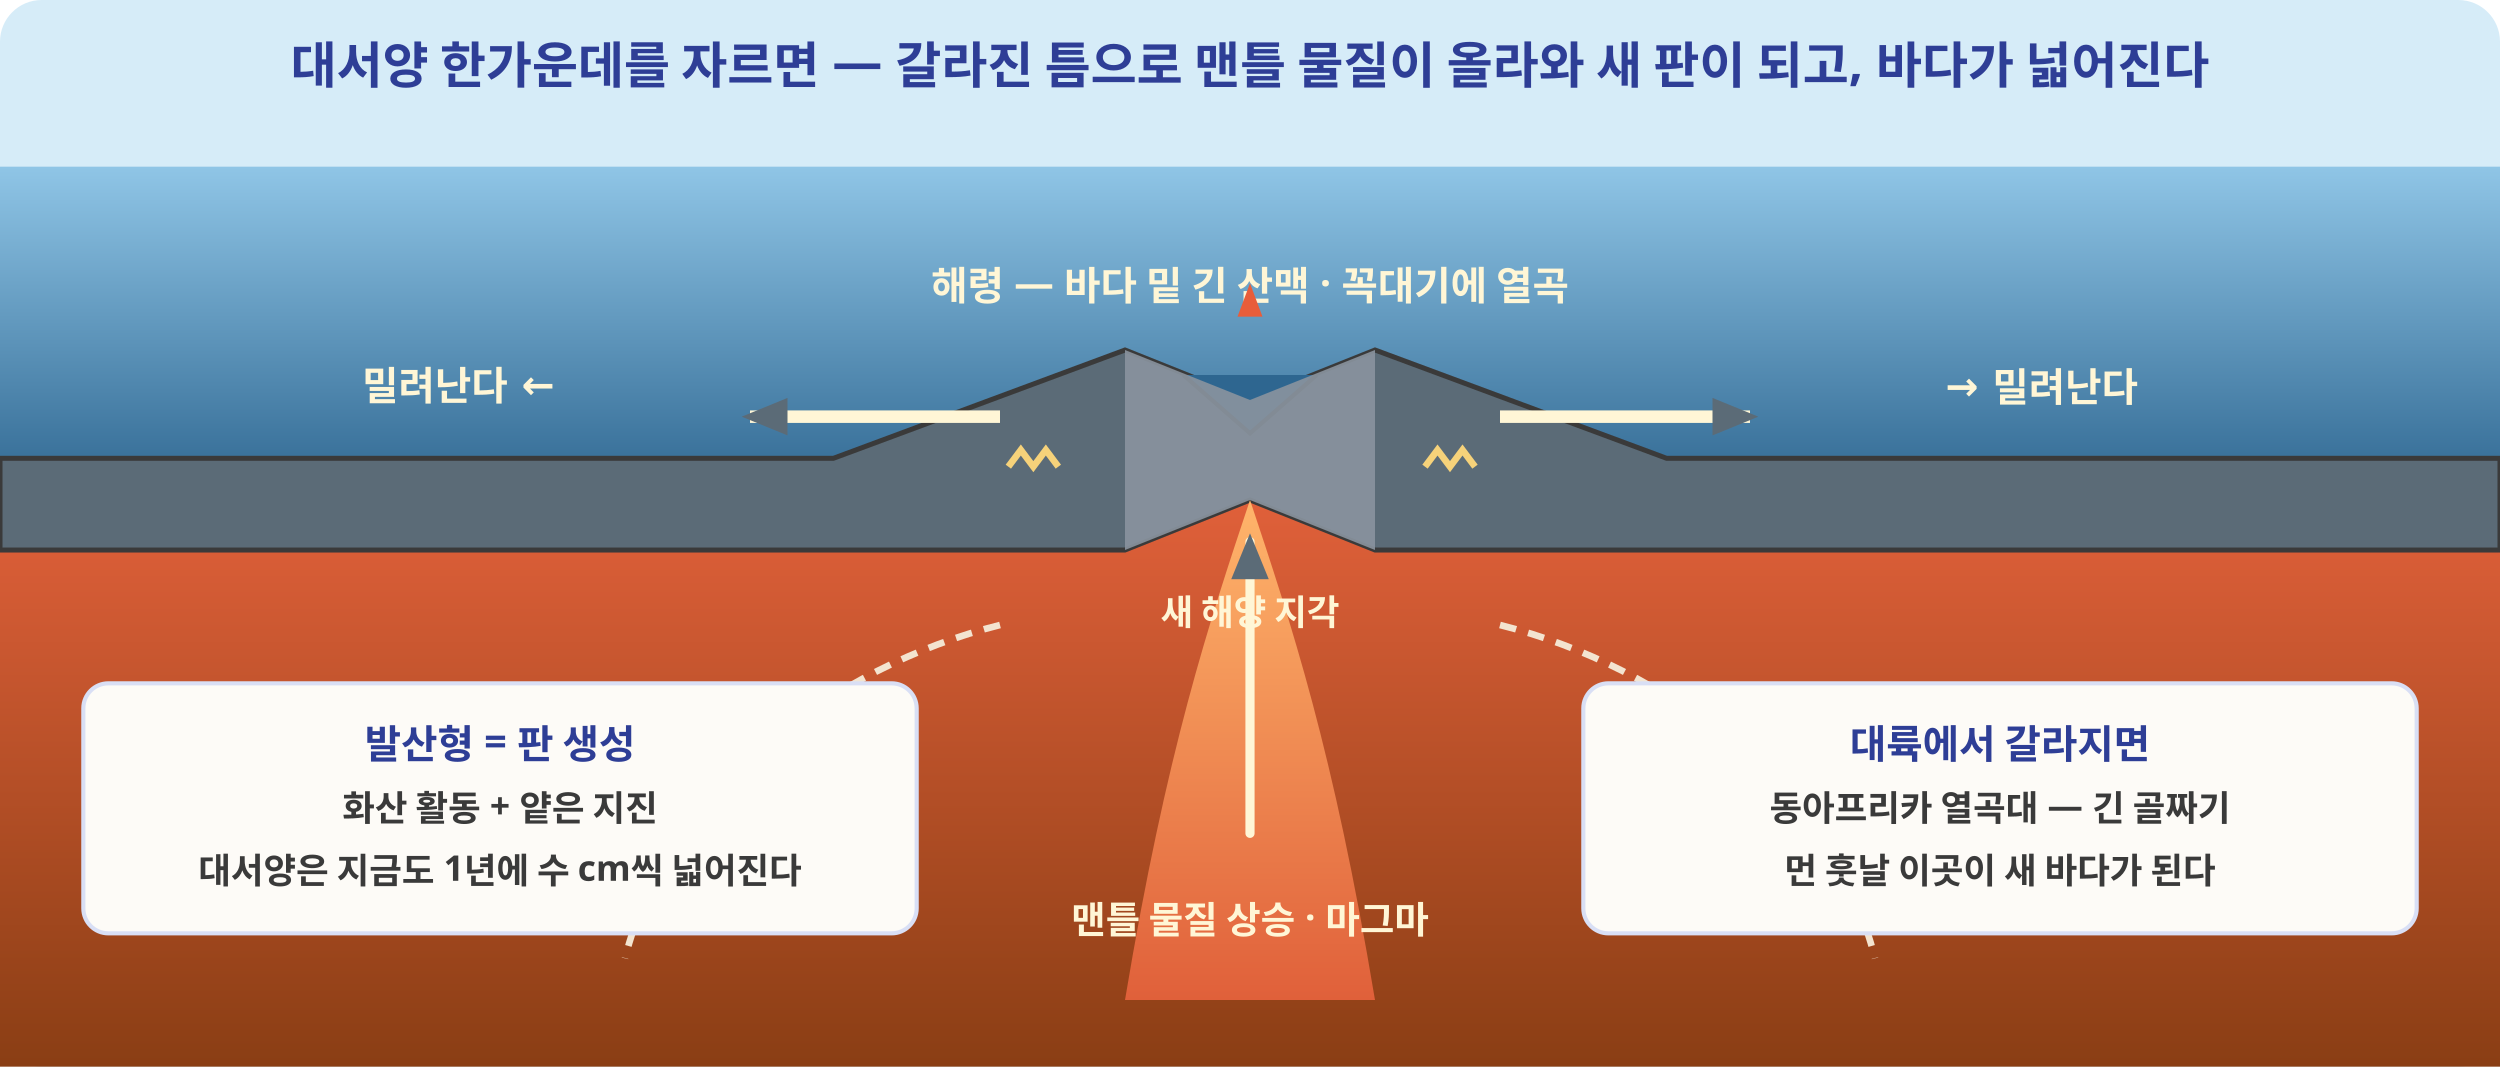
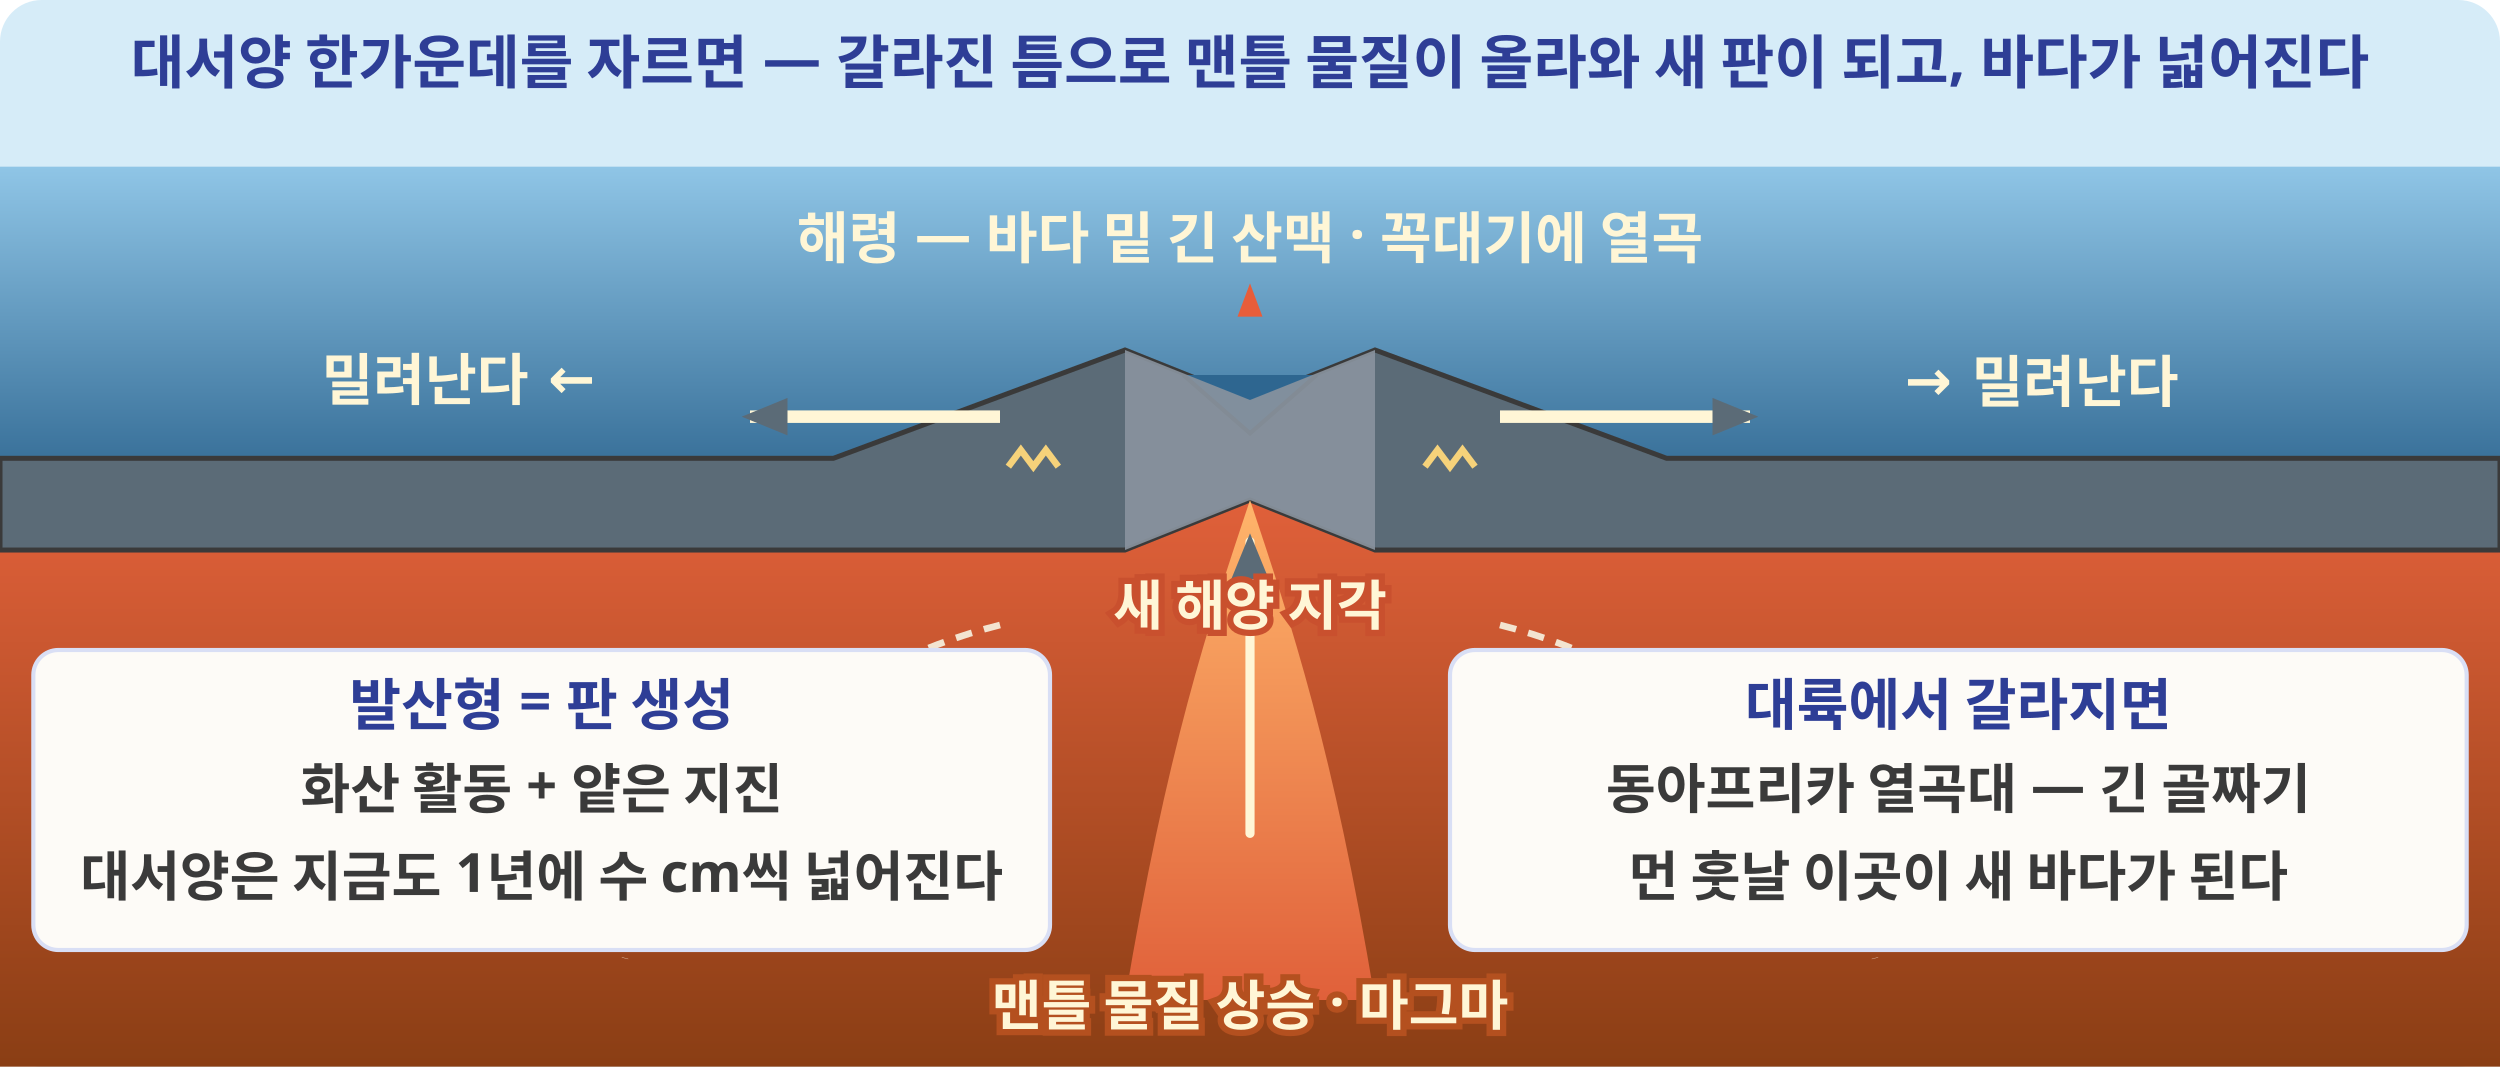
<svg width="600" height="256" viewBox="0 0 600 256" font-family="PC Sans">
  <defs>
    <marker id="axP-1302-02" markerUnits="userSpaceOnUse" markerWidth="11" markerHeight="9" refX="9" refY="4.5" orient="auto">
      <path d="M0,0 L11,4.5 L0,9 Z" fill="#5B6B77" />
    </marker>
  </defs>
  <defs>
    <linearGradient id="x2mantle-1302-02" x1="0" y1="0" x2="0" y2="1">
      <stop offset="0" stop-color="#E0603A" />
      <stop offset="1" stop-color="#8A3E14" />
    </linearGradient>
    <linearGradient id="x2sea-1302-02" x1="0" y1="0" x2="0" y2="1">
      <stop offset="0" stop-color="#8FC5E6" />
      <stop offset="1" stop-color="#2E6690" />
    </linearGradient>
    <linearGradient id="x2magma-1302-02" x1="0" y1="0" x2="0" y2="1">
      <stop offset="0" stop-color="#FFB56B" />
      <stop offset="1" stop-color="#E0603A" />
    </linearGradient>
  </defs>
  <rect width="600" height="256" rx="10" fill="#D6ECF8" />
-   <text x="300" y="20" text-anchor="middle" font-size="12" font-weight="900" fill="#2E3E96">대서양 한가운데를 자르면 — 갈라진 틈으로 맨틀 물질이 올라와 새 판이 되고, 바다가 넓어진다</text>
+   <text x="300" y="20" text-anchor="middle" font-size="14" font-weight="900" fill="#2E3E96">대서양 한가운데를 자르면 — 갈라진 틈으로 맨틀 물질이 올라와 새 판이 되고, 바다가 넓어진다</text>
  <rect x="0" y="40" width="600" height="80" fill="url(#x2sea-1302-02)" />
  <rect x="0" y="120" width="600" height="136" fill="url(#x2mantle-1302-02)" />
  <path d="M0,120 L0,110 L200,110 L270,84 L300,96 L330,84 L400,110 L600,110 L600,120 L600,132 L330,132 L300,120 L270,132 L0,132 Z" fill="#5B6B77" stroke="#3A3A3A" stroke-width="1.2" />
  <path d="M284,90 L300,104 L316,90" fill="#2E6690" stroke="#3A3A3A" stroke-width="1" />
-   <text x="300" y="72" text-anchor="middle" font-size="9.5" font-weight="900" fill="#FFF6D6">해령 — 바다 밑 긴 산맥 · 꼭대기에 열곡</text>
+   <text x="300" y="62" text-anchor="middle" font-size="13.5" font-weight="900" fill="#FFF6D6">해령 — 바다 밑 긴 산맥 · 꼭대기에 열곡</text>
  <path d="M270,240 C280,180 290,150 300,120 C310,150 320,180 330,240 Z" fill="url(#x2magma-1302-02)" />
  <g fill="none" stroke="#FFF6D6" stroke-width="2.2" stroke-linecap="round">
    <path d="M300,200 v-70" marker-end="url(#axP-1302-02)" />
  </g>
-   <text x="300" y="224" text-anchor="middle" font-size="9" font-weight="900" fill="#FFF6D6">맨틀 물질 상승 · 마그마</text>
+   <text x="300" y="246" text-anchor="middle" font-size="13" font-weight="900" fill="#FFF6D6" stroke="#B4501F" stroke-width="3" paint-order="stroke">맨틀 물질 상승 · 마그마</text>
  <path d="M270,84 L300,96 L330,84 L330,132 L300,120 L270,132 Z" fill="#8A949E" opacity="0.9" />
-   <text x="300" y="150" text-anchor="middle" font-size="8.5" font-weight="900" fill="#FFF6D6">새 해양 지각</text>
+   <text x="300" y="150" text-anchor="middle" font-size="13" font-weight="900" fill="#FFF6D6" stroke="#C9502E" stroke-width="3" paint-order="stroke">새 해양 지각</text>
  <g stroke="#FFF6D6" stroke-width="3" fill="none">
    <path d="M240,100 h-60" marker-end="url(#axP-1302-02)" />
    <path d="M360,100 h60" marker-end="url(#axP-1302-02)" />
  </g>
-   <text x="120,100" y="0" font-size="0"> </text>
-   <text x="110" y="96" text-anchor="middle" font-size="9.5" font-weight="900" fill="#FFF6D6">밀려난다 ←</text>
-   <text x="490" y="96" text-anchor="middle" font-size="9.5" font-weight="900" fill="#FFF6D6">→ 밀려난다</text>
+   <text x="120,100" y="0" font-size="13"> </text>
+   <text x="110" y="96" text-anchor="middle" font-size="13.5" font-weight="900" fill="#FFF6D6">밀려난다 ←</text>
+   <text x="490" y="96" text-anchor="middle" font-size="13.5" font-weight="900" fill="#FFF6D6">→ 밀려난다</text>
  <g fill="none" stroke="#F3E4D0" stroke-width="1.6" stroke-dasharray="4 3">
    <path d="M240,150 C200,160 160,190 150,230" />
    <path d="M360,150 C400,160 440,190 450,230" />
  </g>
  <g transform="translate(300,80)">
    <path d="M-3,-4 l3,-8 l3,8" fill="#E85D3A" />
  </g>
  <g transform="translate(250,112)" stroke="#F6D27A" stroke-width="1.6" fill="none">
    <path d="M-8,0 l3,-4 l3,4 l3,-4 l3,4" />
  </g>
  <g transform="translate(350,112)" stroke="#F6D27A" stroke-width="1.6" fill="none">
    <path d="M-8,0 l3,-4 l3,4 l3,-4 l3,4" />
  </g>
-   <rect x="20" y="164" width="200" height="60" rx="6" fill="#FDFBF7" stroke="#D9DFF5" />
-   <text x="120" y="182" text-anchor="middle" font-size="9.5" font-weight="900" fill="#2E3E96">발산형 = 판 생성</text>
-   <text x="120" y="197" text-anchor="middle" font-size="8.5" font-weight="700" fill="#3A3A3A">화산 활동 + 얕은 지진</text>
-   <text x="120" y="212" text-anchor="middle" font-size="8.5" font-weight="700" fill="#3A3A3A">대서양은 지금도 1년에 수 cm씩 넓어진다</text>
-   <rect x="380" y="164" width="200" height="60" rx="6" fill="#FDFBF7" stroke="#D9DFF5" />
-   <text x="480" y="182" text-anchor="middle" font-size="9.5" font-weight="900" fill="#2E3E96">대륙에서 갈라지면</text>
-   <text x="480" y="197" text-anchor="middle" font-size="8.5" font-weight="700" fill="#3A3A3A">동아프리카 열곡대 — 긴 골짜기</text>
-   <text x="480" y="212" text-anchor="middle" font-size="8.5" font-weight="700" fill="#3A3A3A">먼 훗날 이곳이 새 바다가 된다</text>
+   <rect x="8" y="156" width="244" height="72" rx="6" fill="#FDFBF7" stroke="#D9DFF5" />
+   <text x="130" y="174" text-anchor="middle" font-size="13.5" font-weight="900" fill="#2E3E96">발산형 = 판 생성</text>
+   <text x="130" y="194" text-anchor="middle" font-size="13" font-weight="700" fill="#3A3A3A">화산 활동 + 얕은 지진</text>
+   <text x="130" y="215" text-anchor="middle" font-size="13" font-weight="700" fill="#3A3A3A">대서양은 지금도 1년에 수 cm씩 넓어진다</text>
+   <rect x="348" y="156" width="244" height="72" rx="6" fill="#FDFBF7" stroke="#D9DFF5" />
+   <text x="470" y="174" text-anchor="middle" font-size="13.5" font-weight="900" fill="#2E3E96">대륙에서 갈라지면</text>
+   <text x="470" y="194" text-anchor="middle" font-size="13" font-weight="700" fill="#3A3A3A">동아프리카 열곡대 — 긴 골짜기</text>
+   <text x="470" y="215" text-anchor="middle" font-size="13" font-weight="700" fill="#3A3A3A">먼 훗날 이곳이 새 바다가 된다</text>
</svg>
